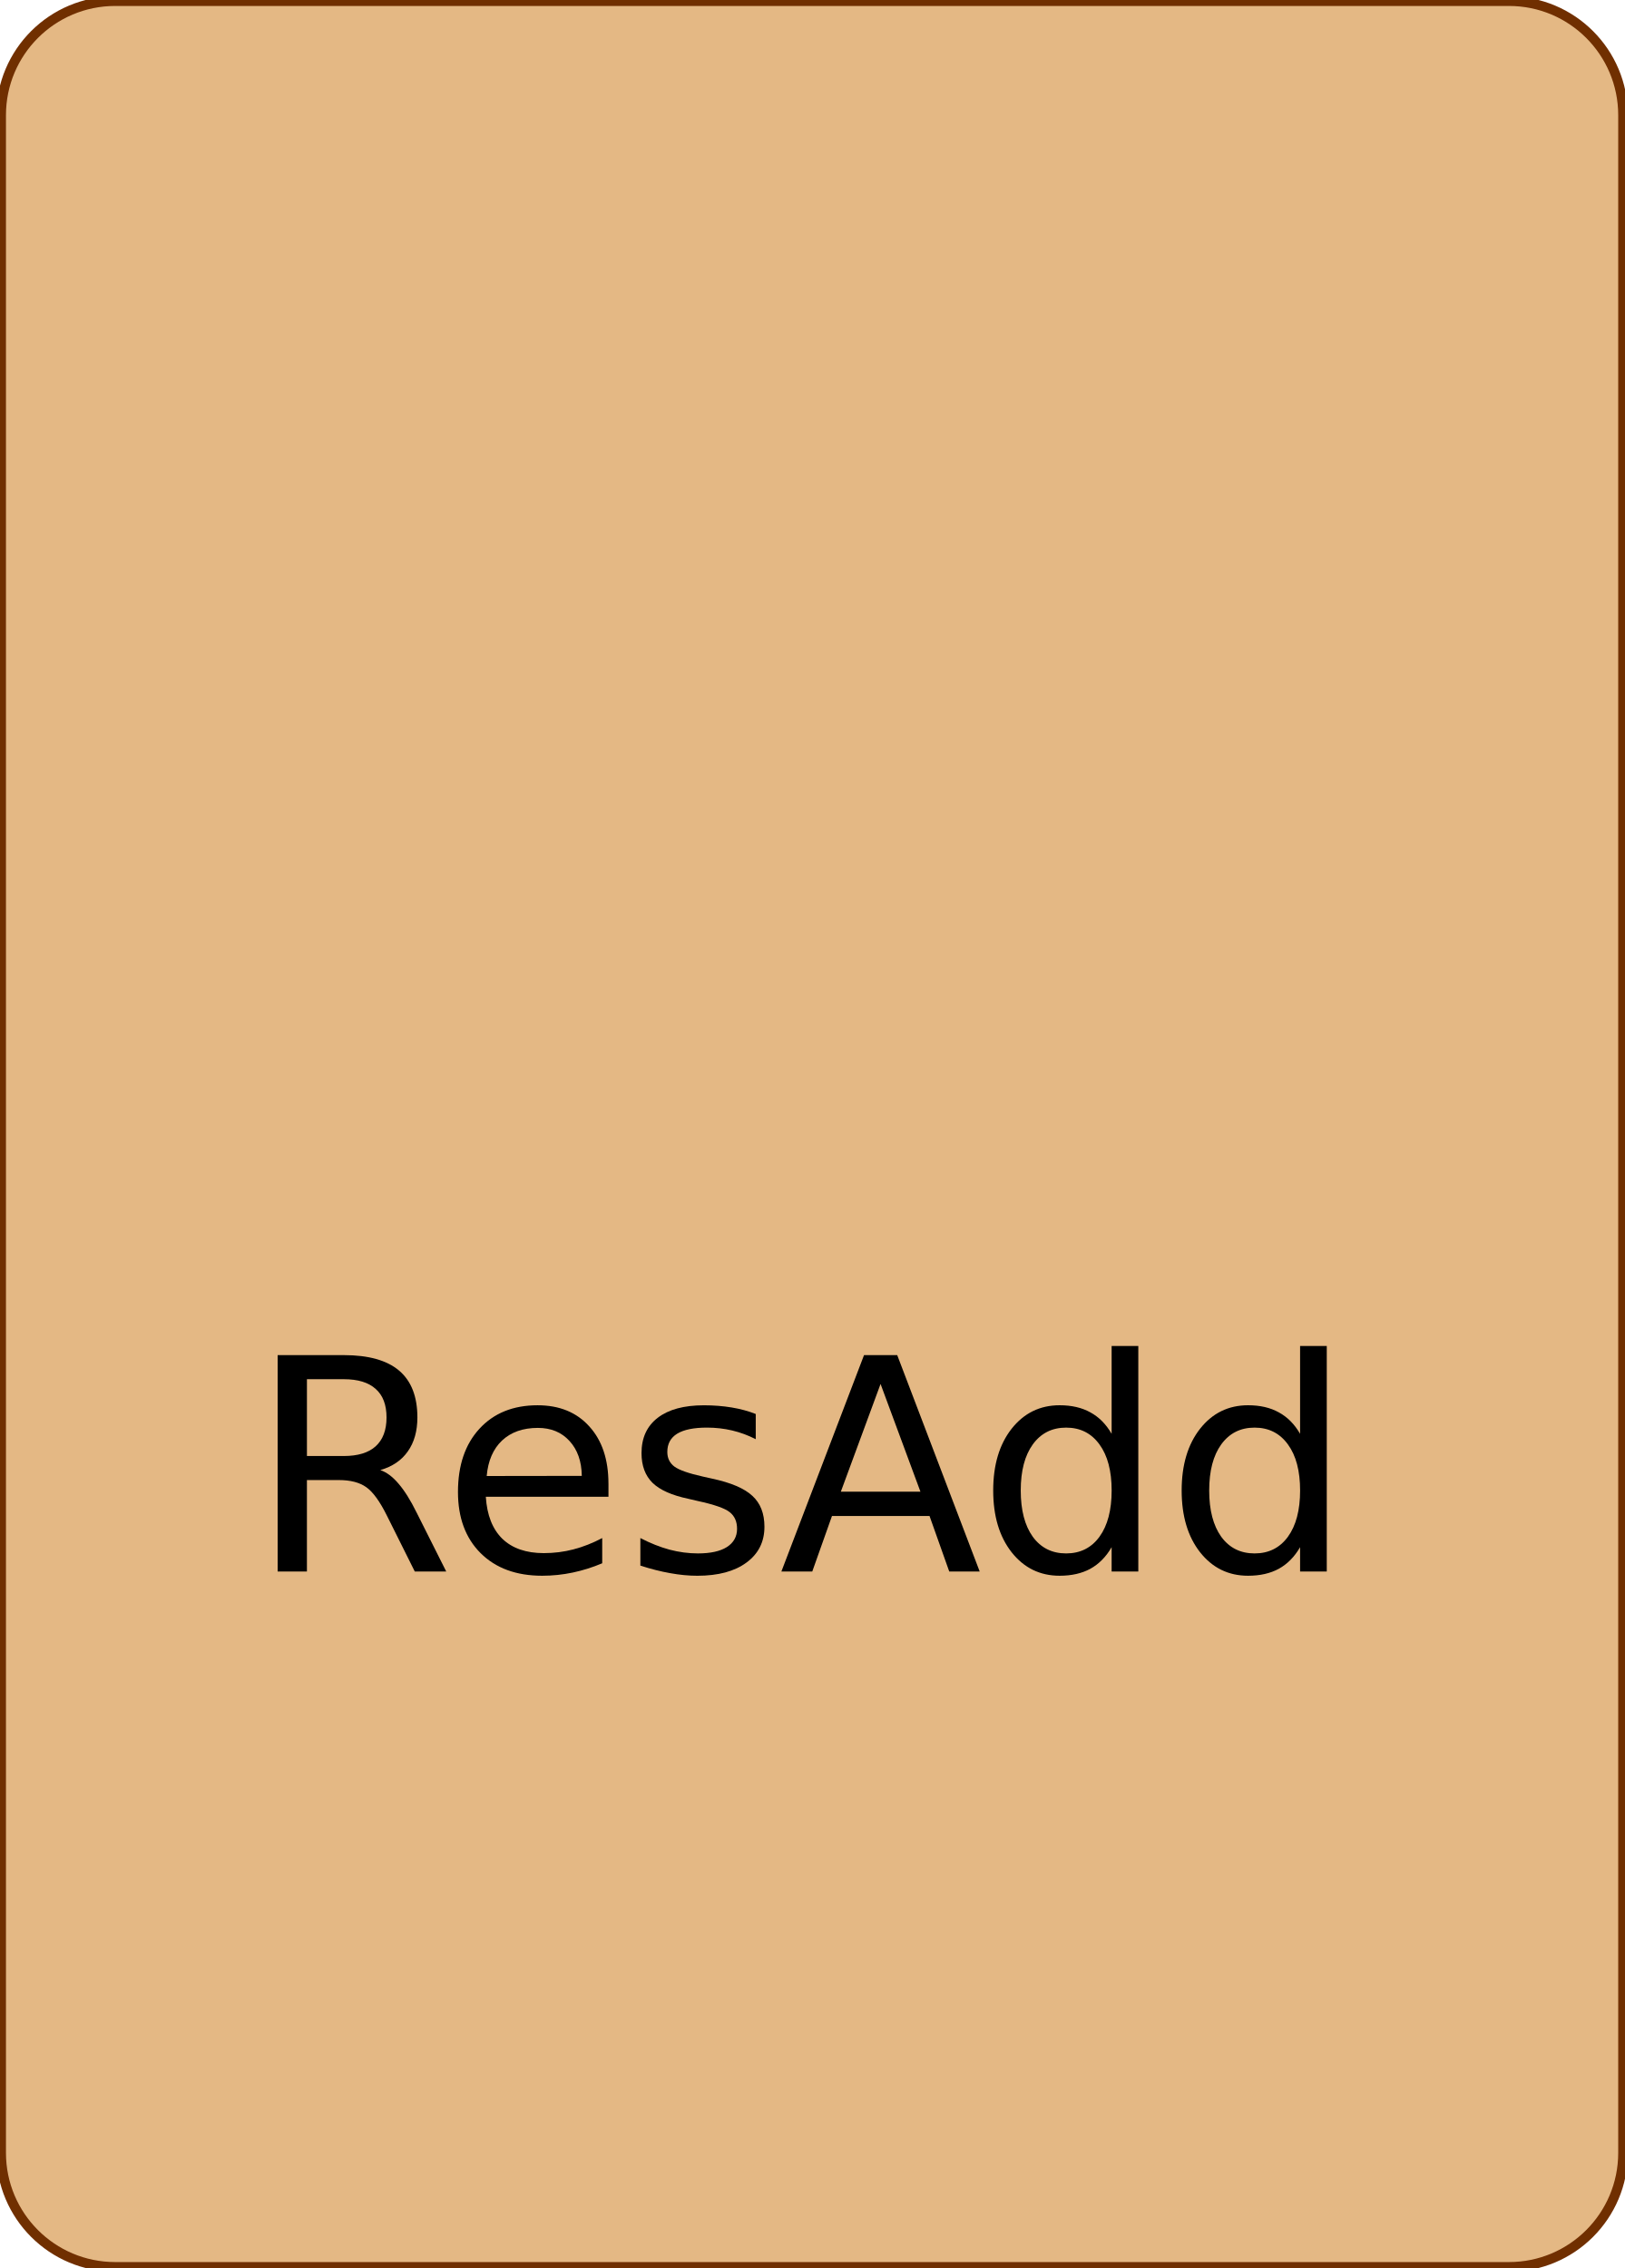
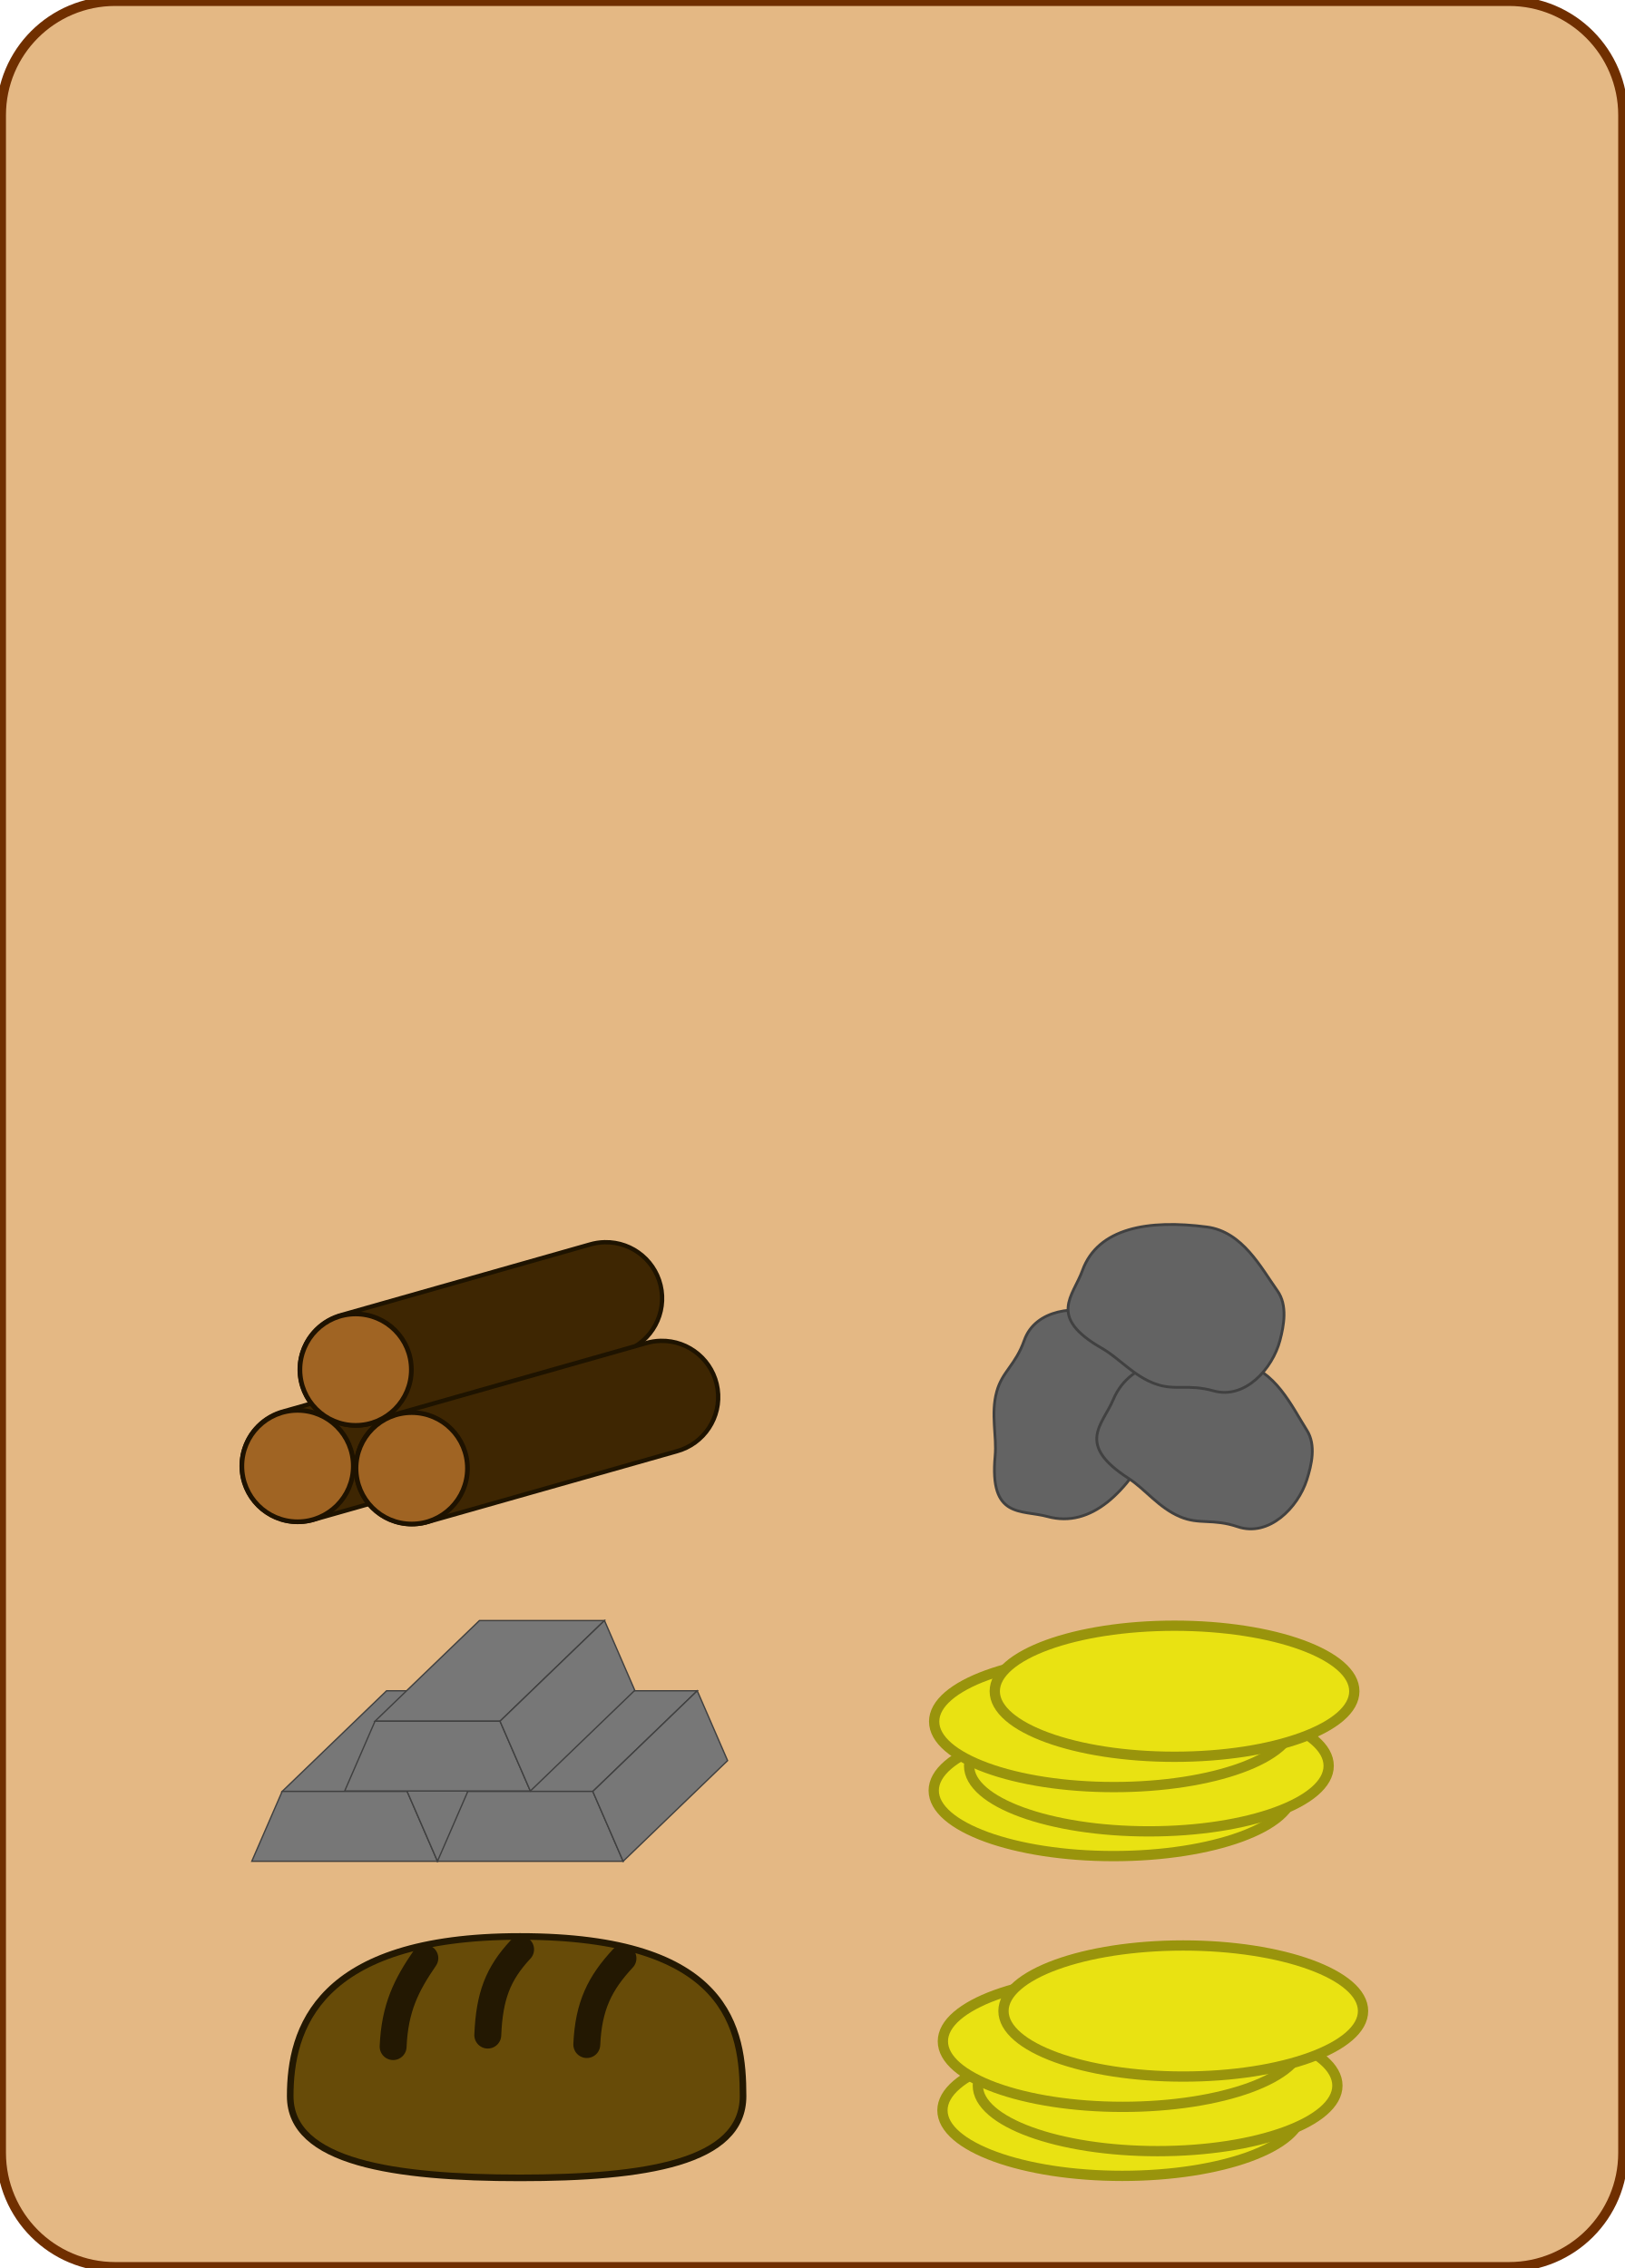
<svg xmlns="http://www.w3.org/2000/svg" xmlns:ns1="http://www.openswatchbook.org/uri/2009/osb" width="30.879mm" height="43.125mm" viewBox="0 0 109.413 152.805" id="svg2" version="1.1">
  <defs id="defs4">
    <linearGradient id="linearGradient5624" ns1:paint="solid">
      <stop style="stop-color:#0000ff;stop-opacity:1;" offset="0" id="stop5626" />
    </linearGradient>
  </defs>
  <g id="layer1" transform="translate(-15.53989,-15.91485)">
    <rect style="fill:#e4b884;fill-opacity:1;fill-rule:evenodd;stroke:#702f00;stroke-width:0.651;stroke-linecap:butt;stroke-linejoin:miter;stroke-opacity:1;stroke-miterlimit:4;stroke-dasharray:none" id="rect3336" width="109.261" height="152.654" x="15.616" y="15.991" ry="7.683" />
-     <g aria-label="ResAdd" transform="matrix(0.9375,0,0,0.9375,15.53989,15.91485)" style="font-style:normal;font-weight:normal;font-size:21.333px;line-height:125%;font-family:sans-serif;letter-spacing:0px;word-spacing:0px;fill:#000000;fill-opacity:1;stroke:none;stroke-width:1px;stroke-linecap:butt;stroke-linejoin:miter;stroke-opacity:1" id="flowRoot4762">
-       <path d="m 27.326,105.648 q 0.677,0.229 1.312,0.979 0.646,0.75 1.292,2.062 l 2.135,4.25 h -2.26 l -1.99,-3.99 q -0.771,-1.562 -1.5,-2.073 -0.719,-0.51 -1.969,-0.51 h -2.292 v 6.573 H 19.951 V 97.387 h 4.75 q 2.667,0 3.979,1.115 1.312,1.115 1.312,3.365 0,1.469 -0.688,2.438 -0.677,0.969 -1.979,1.344 z m -5.271,-6.531 v 5.521 h 2.646 q 1.521,0 2.292,-0.698 0.781,-0.708 0.781,-2.073 0,-1.365 -0.781,-2.052 -0.771,-0.698 -2.292,-0.698 z" style="" id="path5512" />
-       <path d="m 43.722,106.627 v 0.938 h -8.813 q 0.125,1.979 1.188,3.021 1.073,1.031 2.979,1.031 1.104,0 2.135,-0.271 1.042,-0.271 2.062,-0.812 v 1.812 q -1.031,0.438 -2.115,0.667 -1.083,0.229 -2.198,0.229 -2.792,0 -4.427,-1.625 -1.625,-1.625 -1.625,-4.396 0,-2.865 1.542,-4.542 1.552,-1.688 4.177,-1.688 2.354,0 3.719,1.521 1.375,1.51 1.375,4.115 z m -1.917,-0.562 q -0.021,-1.573 -0.885,-2.51 -0.854,-0.938 -2.271,-0.938 -1.604,0 -2.573,0.906 -0.958,0.906 -1.104,2.552 z" style="" id="path5514" />
-       <path d="m 54.305,101.617 v 1.812 q -0.812,-0.417 -1.688,-0.625 -0.875,-0.208 -1.812,-0.208 -1.427,0 -2.146,0.438 -0.708,0.438 -0.708,1.312 0,0.667 0.51,1.052 0.51,0.375 2.052,0.719 l 0.656,0.146 q 2.042,0.438 2.896,1.24 0.865,0.792 0.865,2.219 0,1.625 -1.292,2.573 -1.281,0.948 -3.531,0.948 -0.938,0 -1.958,-0.188 -1.01,-0.177 -2.135,-0.542 v -1.979 q 1.062,0.552 2.094,0.833 1.031,0.271 2.042,0.271 1.354,0 2.083,-0.458 0.729,-0.469 0.729,-1.312 0,-0.781 -0.531,-1.198 -0.521,-0.417 -2.302,-0.802 l -0.667,-0.156 q -1.781,-0.375 -2.573,-1.146 -0.792,-0.781 -0.792,-2.135 0,-1.646 1.167,-2.542 1.167,-0.896 3.312,-0.896 1.062,0 2,0.156 0.938,0.156 1.729,0.469 z" style="" id="path5516" />
-       <path d="m 63.274,99.46 -2.854,7.74 h 5.719 z m -1.188,-2.073 h 2.385 l 5.927,15.552 h -2.188 l -1.417,-3.99 h -7.01 l -1.417,3.99 h -2.219 z" style="" id="path5518" />
-       <path d="m 79.878,103.044 v -6.312 h 1.917 v 16.208 h -1.917 v -1.75 q -0.604,1.042 -1.531,1.552 -0.917,0.5 -2.208,0.5 -2.115,0 -3.448,-1.688 -1.323,-1.688 -1.323,-4.438 0,-2.75 1.323,-4.438 1.333,-1.688 3.448,-1.688 1.292,0 2.208,0.51 0.927,0.5 1.531,1.542 z m -6.531,4.073 q 0,2.115 0.865,3.323 0.875,1.198 2.396,1.198 1.521,0 2.396,-1.198 0.875,-1.208 0.875,-3.323 0,-2.115 -0.875,-3.312 -0.875,-1.208 -2.396,-1.208 -1.521,0 -2.396,1.208 -0.865,1.198 -0.865,3.312 z" style="" id="path5520" />
-       <path d="m 93.42,103.044 v -6.312 h 1.917 v 16.208 h -1.917 v -1.75 q -0.604,1.042 -1.531,1.552 -0.917,0.5 -2.208,0.5 -2.115,0 -3.448,-1.688 -1.323,-1.688 -1.323,-4.438 0,-2.75 1.323,-4.438 1.333,-1.688 3.448,-1.688 1.292,0 2.208,0.51 0.927,0.5 1.531,1.542 z m -6.531,4.073 q 0,2.115 0.865,3.323 0.875,1.198 2.396,1.198 1.521,0 2.396,-1.198 0.875,-1.208 0.875,-3.323 0,-2.115 -0.875,-3.312 -0.875,-1.208 -2.396,-1.208 -1.521,0 -2.396,1.208 -0.865,1.198 -0.865,3.312 z" style="" id="path5522" />
+     <g id="g13583" transform="matrix(0.2752104,0,0,0.2752104,-5.983885,74.29874)">
+       <g id="g5375" transform="matrix(3.543307,0,0,3.543307,-128.442,-309.7945)">
+         <path style="color:#000000;font-style:normal;font-variant:normal;font-weight:normal;font-stretch:normal;font-size:medium;line-height:normal;font-family:sans-serif;font-variant-ligatures:normal;font-variant-position:normal;font-variant-caps:normal;font-variant-numeric:normal;font-variant-alternates:normal;font-feature-settings:normal;text-indent:0;text-align:start;text-decoration:none;text-decoration-line:none;text-decoration-style:solid;text-decoration-color:#000000;letter-spacing:normal;word-spacing:normal;text-transform:none;writing-mode:lr-tb;direction:ltr;text-orientation:mixed;dominant-baseline:auto;baseline-shift:baseline;text-anchor:start;white-space:normal;shape-padding:0;clip-rule:nonzero;display:inline;overflow:visible;visibility:visible;opacity:1;isolation:auto;mix-blend-mode:normal;color-interpolation:sRGB;color-interpolation-filters:linearRGB;solid-color:#000000;solid-opacity:1;vector-effect:none;fill:#3e2602;fill-opacity:1;fill-rule:evenodd;stroke:#1e1300;stroke-width:0.3;stroke-linecap:round;stroke-linejoin:miter;stroke-miterlimit:4;stroke-dasharray:none;stroke-dashoffset:0;stroke-opacity:1;color-rendering:auto;image-rendering:auto;shape-rendering:auto;text-rendering:auto;enable-background:accumulate" d="m 96.082,120.045 a 3.883,3.883 0 0 0 -1.031,0.162 L 77.938,125.066 a 3.883,3.883 0 1 0 2.119,7.469 l 17.115,-4.857 a 3.883,3.883 0 0 0 -1.09,-7.633 z" id="path4518" />
+         <circle style="opacity:1;fill:#a06423;fill-opacity:1;stroke:#1e1200;stroke-width:0.326;stroke-linecap:round;stroke-miterlimit:4;stroke-dasharray:none;stroke-opacity:1" id="path4532" cx="78.879" cy="128.851" r="3.85" />
+       </g>
+       <g id="g5375-2" transform="matrix(3.543307,0,0,3.543307,-114.2345,-333.3937)">
+         <path style="color:#000000;font-style:normal;font-variant:normal;font-weight:normal;font-stretch:normal;font-size:medium;line-height:normal;font-family:sans-serif;font-variant-ligatures:normal;font-variant-position:normal;font-variant-caps:normal;font-variant-numeric:normal;font-variant-alternates:normal;font-feature-settings:normal;text-indent:0;text-align:start;text-decoration:none;text-decoration-line:none;text-decoration-style:solid;text-decoration-color:#000000;letter-spacing:normal;word-spacing:normal;text-transform:none;writing-mode:lr-tb;direction:ltr;text-orientation:mixed;dominant-baseline:auto;baseline-shift:baseline;text-anchor:start;white-space:normal;shape-padding:0;clip-rule:nonzero;display:inline;overflow:visible;visibility:visible;opacity:1;isolation:auto;mix-blend-mode:normal;color-interpolation:sRGB;color-interpolation-filters:linearRGB;solid-color:#000000;solid-opacity:1;vector-effect:none;fill:#3e2602;fill-opacity:1;fill-rule:evenodd;stroke:#1e1300;stroke-width:0.3;stroke-linecap:round;stroke-linejoin:miter;stroke-miterlimit:4;stroke-dasharray:none;stroke-dashoffset:0;stroke-opacity:1;color-rendering:auto;image-rendering:auto;shape-rendering:auto;text-rendering:auto;enable-background:accumulate" d="m 96.082,120.045 a 3.883,3.883 0 0 0 -1.031,0.162 L 77.938,125.066 a 3.883,3.883 0 1 0 2.119,7.469 l 17.115,-4.857 a 3.883,3.883 0 0 0 -1.09,-7.633 z" id="path4518-6" />
+         <circle style="opacity:1;fill:#a06423;fill-opacity:1;stroke:#1e1200;stroke-width:0.326;stroke-linecap:round;stroke-miterlimit:4;stroke-dasharray:none;stroke-opacity:1" id="path4532-1" cx="78.879" cy="128.851" r="3.85" />
+       </g>
+       <g id="g5375-6" transform="matrix(3.543307,0,0,3.543307,-100.5027,-309.2447)">
+         <path style="color:#000000;font-style:normal;font-variant:normal;font-weight:normal;font-stretch:normal;font-size:medium;line-height:normal;font-family:sans-serif;font-variant-ligatures:normal;font-variant-position:normal;font-variant-caps:normal;font-variant-numeric:normal;font-variant-alternates:normal;font-feature-settings:normal;text-indent:0;text-align:start;text-decoration:none;text-decoration-line:none;text-decoration-style:solid;text-decoration-color:#000000;letter-spacing:normal;word-spacing:normal;text-transform:none;writing-mode:lr-tb;direction:ltr;text-orientation:mixed;dominant-baseline:auto;baseline-shift:baseline;text-anchor:start;white-space:normal;shape-padding:0;clip-rule:nonzero;display:inline;overflow:visible;visibility:visible;opacity:1;isolation:auto;mix-blend-mode:normal;color-interpolation:sRGB;color-interpolation-filters:linearRGB;solid-color:#000000;solid-opacity:1;vector-effect:none;fill:#3e2602;fill-opacity:1;fill-rule:evenodd;stroke:#1e1300;stroke-width:0.3;stroke-linecap:round;stroke-linejoin:miter;stroke-miterlimit:4;stroke-dasharray:none;stroke-dashoffset:0;stroke-opacity:1;color-rendering:auto;image-rendering:auto;shape-rendering:auto;text-rendering:auto;enable-background:accumulate" d="m 96.082,120.045 a 3.883,3.883 0 0 0 -1.031,0.162 L 77.938,125.066 a 3.883,3.883 0 1 0 2.119,7.469 l 17.115,-4.857 a 3.883,3.883 0 0 0 -1.09,-7.633 z" id="path4518-0" />
+         <circle style="opacity:1;fill:#a06423;fill-opacity:1;stroke:#1e1200;stroke-width:0.326;stroke-linecap:round;stroke-miterlimit:4;stroke-dasharray:none;stroke-opacity:1" id="path4532-6" cx="78.879" cy="128.851" r="3.85" />
+       </g>
+     </g>
+     <g id="g19187" transform="matrix(0.06890399,0,0,0.06890399,84.02995,100.0411)">
+       <path id="path5978" d="m 135.001,186.697 c -26.715,51.29 -62.08,86.897 -104.761,75.289 -25.868,-7.035 -57.033,2.32 -51.337,-59.207 1.808,-19.53 -4.445,-40.869 1.534,-62.852 5.416,-19.914 18.339,-25.794 27.029,-50.404 10.728,-30.38 51.053,-34.76 77.732,-24.885 14.268,5.281 32.477,13.574 38.265,29.949 9.122,25.807 27.768,60.951 11.539,92.11 z" style="opacity:1;fill:#636363;fill-opacity:1;stroke:#414141;stroke-width:2.704;stroke-linecap:round;stroke-miterlimit:4;stroke-dasharray:none;stroke-opacity:1" />
+       <path id="path5978-8" d="m 218.22,111.61 c -56.855,-10.579 -106.691,-4.679 -123.86,36.085 -10.405,24.705 -36.982,43.479 14.978,76.92 16.493,10.614 29.441,28.691 50.438,37.534 19.019,8.01 31.615,1.458 56.351,9.785 30.535,10.279 58.84,-18.775 67.509,-45.87 4.637,-14.49 9.33,-33.94 0.004,-48.592 -14.698,-23.09 -30.879,-59.436 -65.419,-65.862 z" style="opacity:1;fill:#636363;fill-opacity:1;stroke:#414141;stroke-width:2.704;stroke-linecap:round;stroke-miterlimit:4;stroke-dasharray:none;stroke-opacity:1" />
+       <path id="path5978-8-7" d="M 186.09,-21.16 C 128.759,-28.745 79.3,-20.243 64.291,21.365 c -9.096,25.217 -34.653,45.358 18.988,76.029 17.026,9.736 30.904,27.109 52.335,34.84 19.413,7.003 31.648,-0.2 56.786,6.819 31.031,8.665 57.776,-21.833 65.013,-49.344 3.87,-14.713 7.539,-34.383 -2.543,-48.525 -15.888,-22.288 -33.951,-57.736 -68.78,-62.344 z" style="opacity:1;fill:#636363;fill-opacity:1;stroke:#414141;stroke-width:2.704;stroke-linecap:round;stroke-miterlimit:4;stroke-dasharray:none;stroke-opacity:1" />
+     </g>
+     <g id="g20020" transform="matrix(0.2477509,0,0,0.2477509,-5.069596,97.68251)">
+       <g style="fill:#777777;fill-opacity:1;stroke:#404040;stroke-opacity:1" id="g6619" transform="matrix(3.543307,0,0,3.543307,-49.08401,-350.3161)">
+         <path style="opacity:1;fill:#777777;fill-opacity:1;stroke:#404040;stroke-width:0.103;stroke-linecap:round;stroke-miterlimit:4;stroke-dasharray:none;stroke-opacity:1" d="m 66.995,135.488 h 9.593 l -8.014,7.725 h -9.593 z" id="rect6583" />
+         <path style="opacity:1;fill:#777777;fill-opacity:1;stroke:#404040;stroke-width:0.103;stroke-linecap:round;stroke-miterlimit:4;stroke-dasharray:none;stroke-opacity:1" d="m 58.981,143.213 h 9.593 l 2.327,5.358 H 56.653 Z" id="rect6583-9" />
+       </g>
+       <path style="opacity:1;fill:#777777;fill-opacity:1;stroke:#404040;stroke-width:0.366;stroke-linecap:round;stroke-miterlimit:4;stroke-dasharray:none;stroke-opacity:1" d="m 193.894,157.133 28.397,-27.373 8.246,18.986 -28.397,27.373 z" id="rect6583-9-2" />
+       <g style="fill:#777777;fill-opacity:1;stroke:#404040;stroke-opacity:1" id="g6619-0" transform="matrix(3.543307,0,0,3.543307,1.398839,-350.3161)">
+         <path style="opacity:1;fill:#777777;fill-opacity:1;stroke:#404040;stroke-width:0.103;stroke-linecap:round;stroke-miterlimit:4;stroke-dasharray:none;stroke-opacity:1" d="m 66.995,135.488 h 9.593 l -8.014,7.725 h -9.593 z" id="rect6583-2" />
+         <path style="opacity:1;fill:#777777;fill-opacity:1;stroke:#404040;stroke-width:0.103;stroke-linecap:round;stroke-miterlimit:4;stroke-dasharray:none;stroke-opacity:1" d="m 58.981,143.213 h 9.593 l 2.327,5.358 H 56.653 Z" id="rect6583-9-3" />
+       </g>
+       <path style="opacity:1;fill:#777777;fill-opacity:1;stroke:#404040;stroke-width:0.366;stroke-linecap:round;stroke-miterlimit:4;stroke-dasharray:none;stroke-opacity:1" d="m 244.376,157.133 28.397,-27.373 8.246,18.986 -28.397,27.373 z" id="rect6583-9-2-7" />
+       <g style="fill:#777777;fill-opacity:1;stroke:#404040;stroke-opacity:1" id="g6619-5" transform="matrix(3.543307,0,0,3.543307,-23.83252,-369.4199)">
+         <path style="opacity:1;fill:#777777;fill-opacity:1;stroke:#404040;stroke-width:0.103;stroke-linecap:round;stroke-miterlimit:4;stroke-dasharray:none;stroke-opacity:1" d="m 66.995,135.488 h 9.593 l -8.014,7.725 h -9.593 z" id="rect6583-92" />
+         <path style="opacity:1;fill:#777777;fill-opacity:1;stroke:#404040;stroke-width:0.103;stroke-linecap:round;stroke-miterlimit:4;stroke-dasharray:none;stroke-opacity:1" d="m 58.981,143.213 h 9.593 l 2.327,5.358 H 56.653 Z" id="rect6583-9-28" />
+       </g>
+       <path style="opacity:1;fill:#777777;fill-opacity:1;stroke:#404040;stroke-width:0.366;stroke-linecap:round;stroke-miterlimit:4;stroke-dasharray:none;stroke-opacity:1" d="m 219.145,138.029 28.397,-27.373 8.246,18.986 -28.397,27.373 z" id="rect6583-9-2-9" />
+     </g>
+     <g id="g20684" transform="matrix(0.3316759,0,0,0.3316759,51.33145,100.0189)">
+       <ellipse cx="118.248" cy="110.149" rx="36.514" ry="13.312" id="path9085" style="opacity:1;fill:#e9e212;fill-opacity:1;stroke:#99940c;stroke-width:2.087;stroke-linecap:round;stroke-miterlimit:4;stroke-dasharray:none;stroke-opacity:1" />
+       <ellipse cx="125.437" cy="105.125" rx="36.514" ry="13.312" id="path9085-3" style="opacity:1;fill:#e9e212;fill-opacity:1;stroke:#99940c;stroke-width:2.087;stroke-linecap:round;stroke-miterlimit:4;stroke-dasharray:none;stroke-opacity:1" />
+       <ellipse cx="118.335" cy="96.129" rx="36.514" ry="13.312" id="path9085-3-6" style="opacity:1;fill:#e9e212;fill-opacity:1;stroke:#99940c;stroke-width:2.087;stroke-linecap:round;stroke-miterlimit:4;stroke-dasharray:none;stroke-opacity:1" />
+       <ellipse cx="130.646" cy="89.973" rx="36.514" ry="13.312" id="path9085-3-1" style="opacity:1;fill:#e9e212;fill-opacity:1;stroke:#99940c;stroke-width:2.087;stroke-linecap:round;stroke-miterlimit:4;stroke-dasharray:none;stroke-opacity:1" />
+     </g>
+     <g id="g20684-7" transform="matrix(0.3316759,0,0,0.3316759,51.9193,121.5636)">
+       <ellipse cx="118.248" cy="110.149" rx="36.514" ry="13.312" id="path9085-9" style="opacity:1;fill:#e9e212;fill-opacity:1;stroke:#99940c;stroke-width:2.087;stroke-linecap:round;stroke-miterlimit:4;stroke-dasharray:none;stroke-opacity:1" />
+       <ellipse cx="125.437" cy="105.125" rx="36.514" ry="13.312" id="path9085-3-2" style="opacity:1;fill:#e9e212;fill-opacity:1;stroke:#99940c;stroke-width:2.087;stroke-linecap:round;stroke-miterlimit:4;stroke-dasharray:none;stroke-opacity:1" />
+       <ellipse cx="118.335" cy="96.129" rx="36.514" ry="13.312" id="path9085-3-6-0" style="opacity:1;fill:#e9e212;fill-opacity:1;stroke:#99940c;stroke-width:2.087;stroke-linecap:round;stroke-miterlimit:4;stroke-dasharray:none;stroke-opacity:1" />
+       <ellipse cx="130.646" cy="89.973" rx="36.514" ry="13.312" id="path9085-3-1-2" style="opacity:1;fill:#e9e212;fill-opacity:1;stroke:#99940c;stroke-width:2.087;stroke-linecap:round;stroke-miterlimit:4;stroke-dasharray:none;stroke-opacity:1" />
+     </g>
+     <g id="g7184" transform="matrix(0.07914751,0,0,0.07914751,36.89623,144.288)">
+       <path id="path9708" d="m 362.611,162.357 c 0,56.748 -83.442,69.606 -189.877,69.606 -106.435,0 -195.559,-12.858 -195.559,-69.606 1.4e-5,-56.748 22.833,-135.897 195.559,-135.897 178.409,0 189.877,79.149 189.877,135.897 z" style="opacity:1;fill:#674b08;fill-opacity:1;stroke:#231802;stroke-width:5.63;stroke-linecap:round;stroke-miterlimit:4;stroke-dasharray:none;stroke-opacity:1" />
+       <path id="path9719" d="m 64.774,120.214 c 1.421,-33.146 11.364,-52.56 26.99,-75.288" style="fill:none;fill-rule:evenodd;stroke:#231802;stroke-width:22.907;stroke-linecap:round;stroke-linejoin:miter;stroke-miterlimit:4;stroke-dasharray:none;stroke-opacity:1" />
+       <path id="path9719-9" d="m 145.333,110.421 c 1.421,-33.146 8.523,-52.086 27.937,-72.92" style="fill:none;fill-rule:evenodd;stroke:#231802;stroke-width:22.907;stroke-linecap:round;stroke-linejoin:miter;stroke-miterlimit:4;stroke-dasharray:none;stroke-opacity:1" />
+       <path id="path9719-1" d="m 229.617,118.47 c 1.421,-33.146 11.364,-52.56 30.778,-73.394" style="fill:none;fill-rule:evenodd;stroke:#231802;stroke-width:22.907;stroke-linecap:round;stroke-linejoin:miter;stroke-miterlimit:4;stroke-dasharray:none;stroke-opacity:1" />
    </g>
  </g>
</svg>
